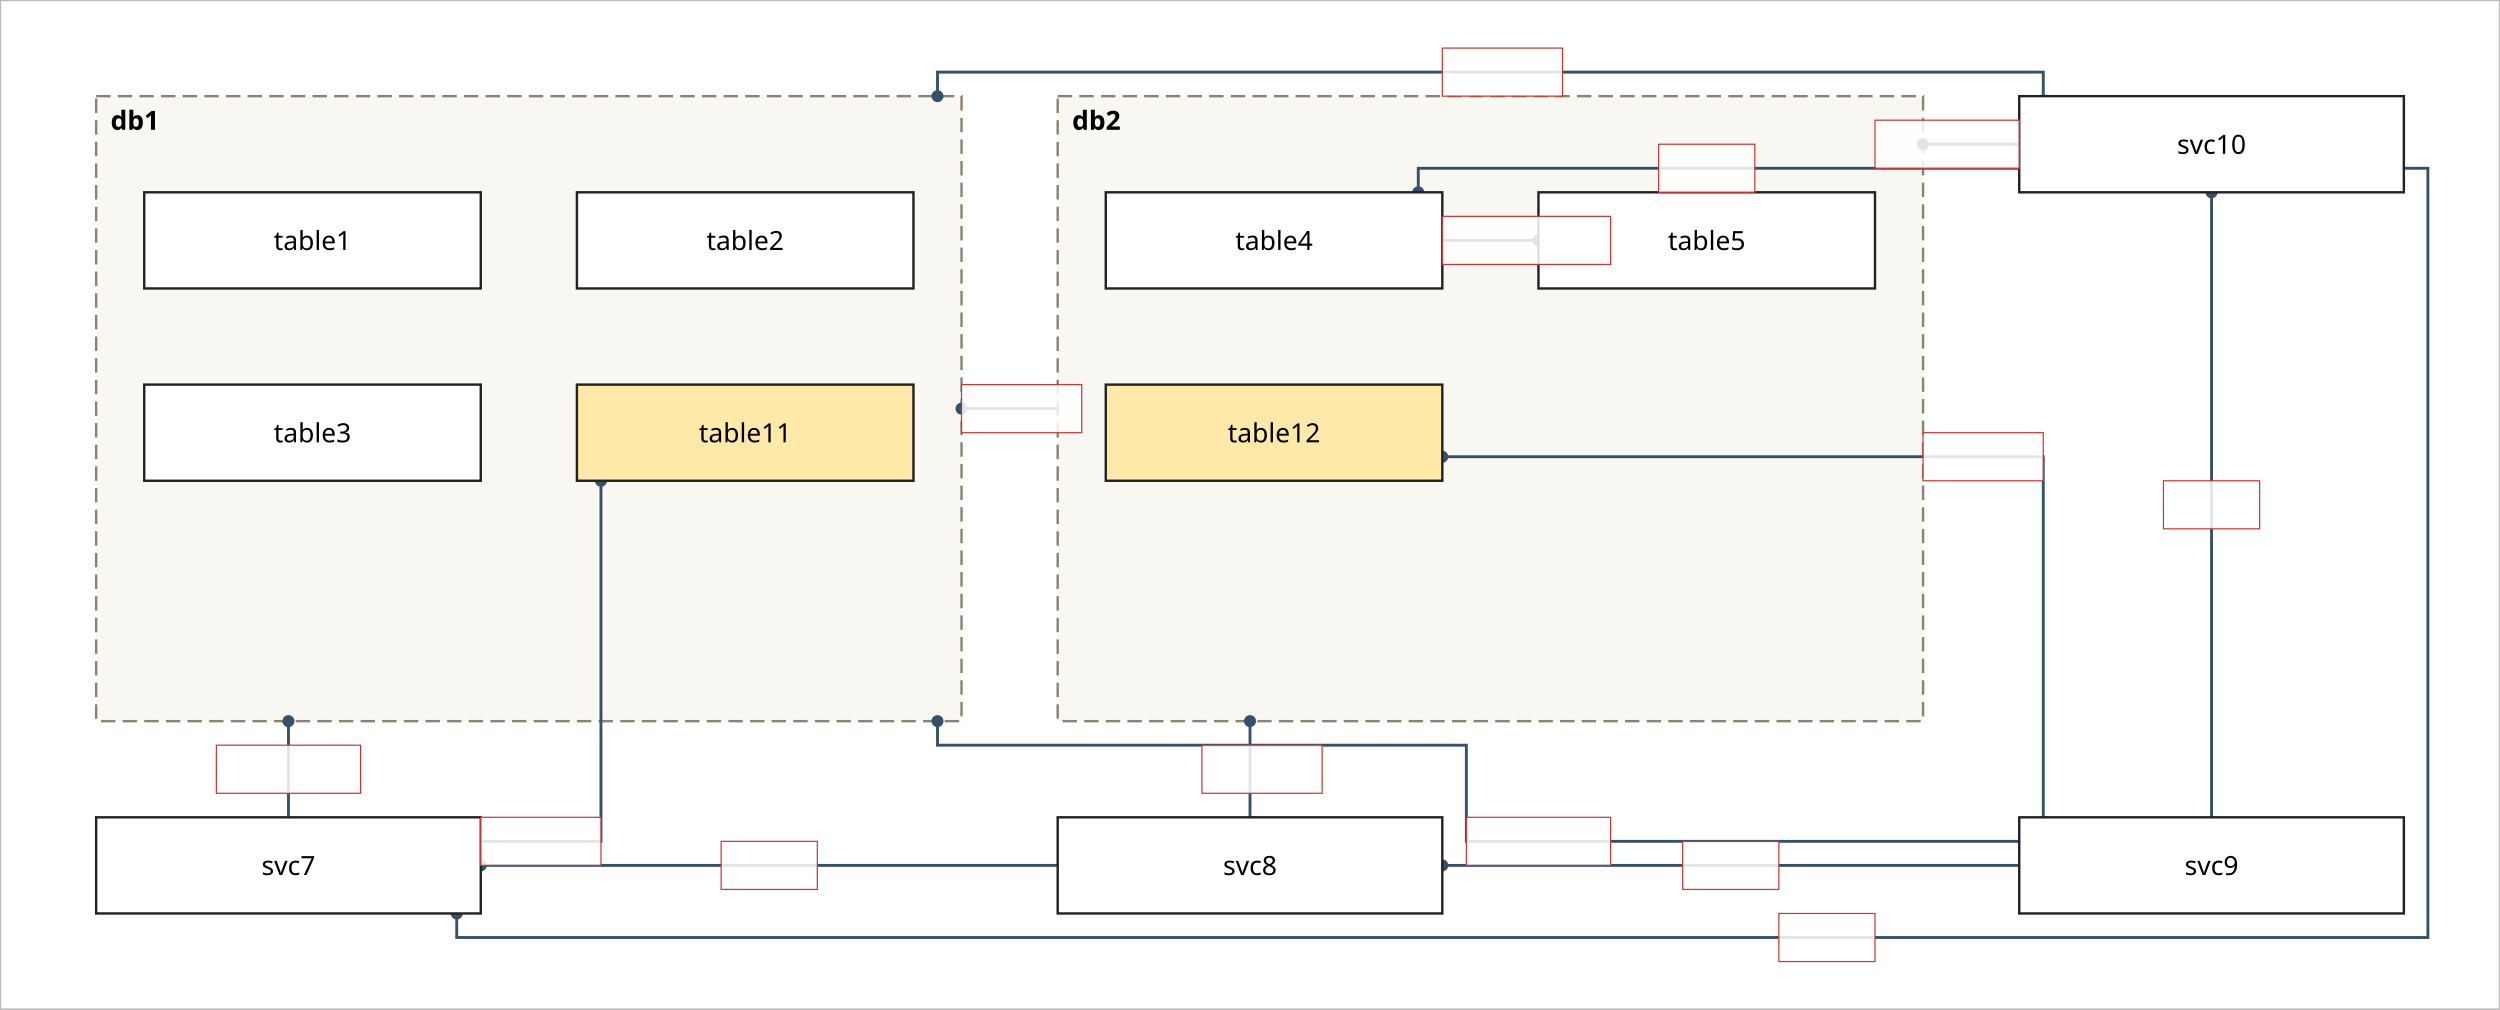
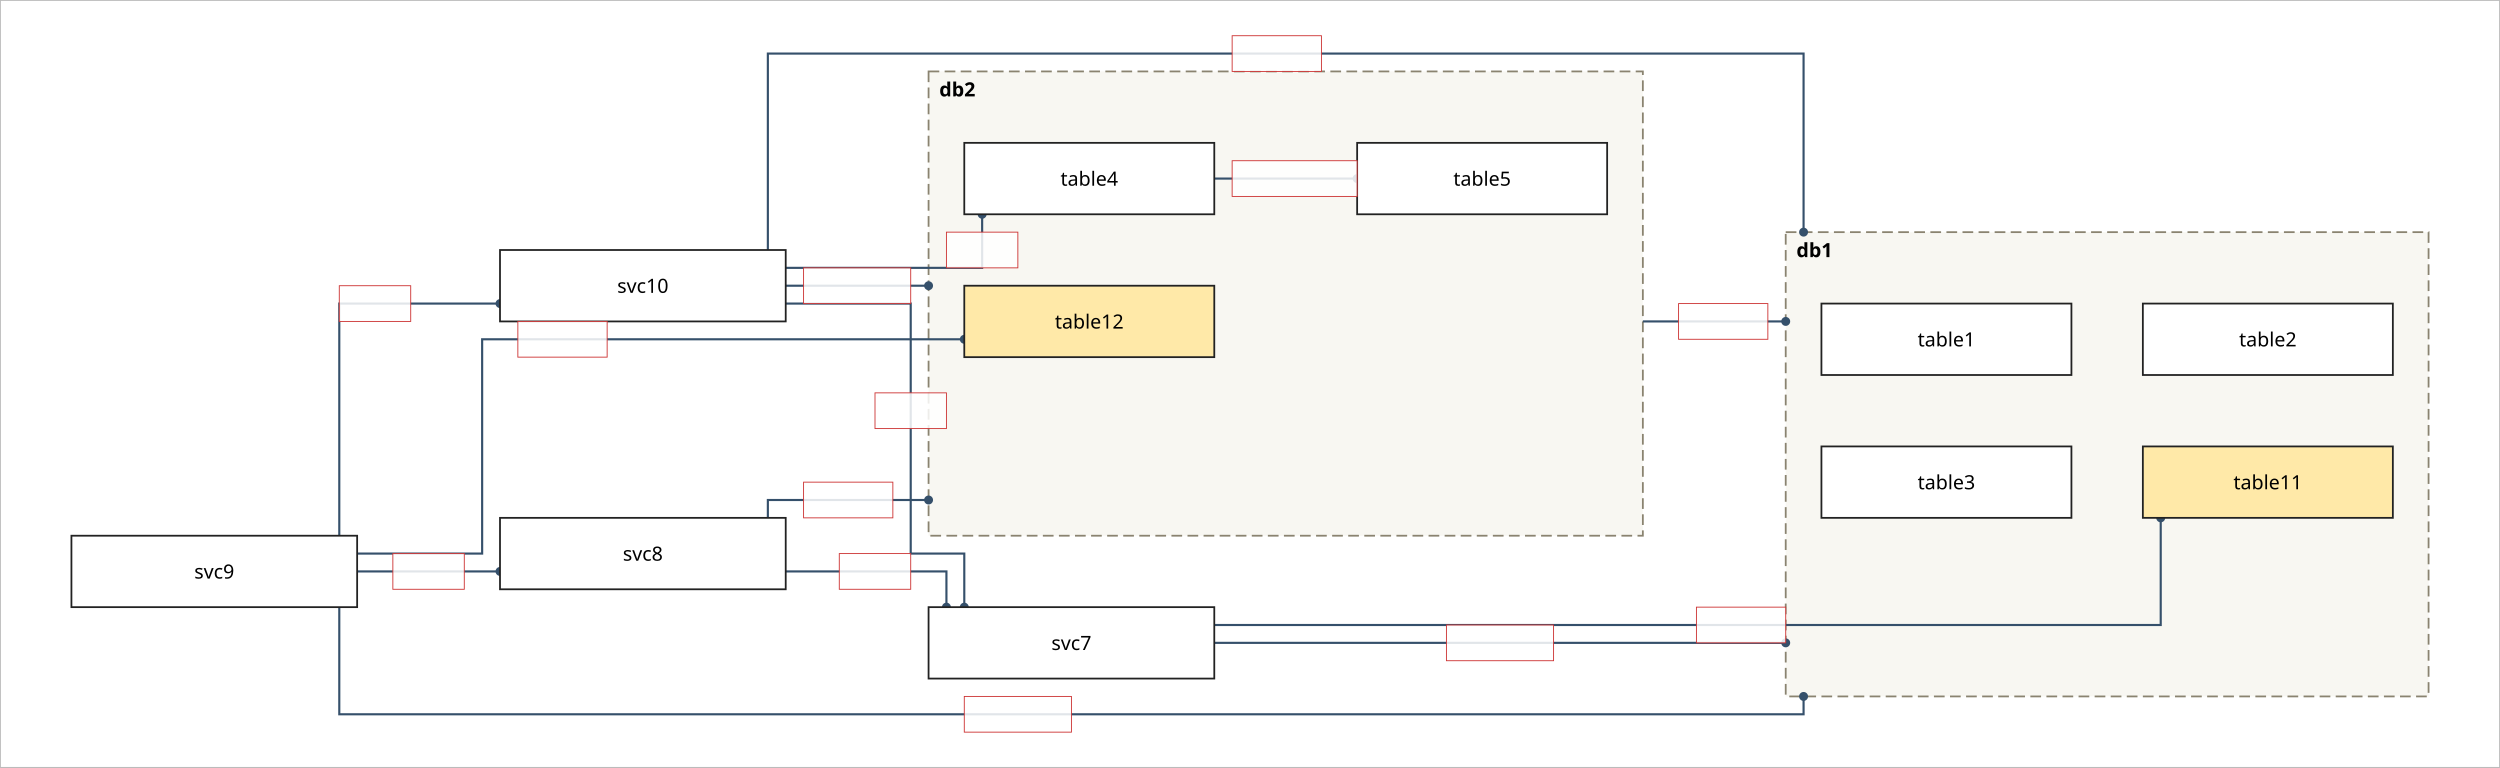
- <svg xmlns="http://www.w3.org/2000/svg" width="1040" height="420" viewBox="0 0 1040 420" font-family="sans-serif" font-size="11">
+ <svg xmlns="http://www.w3.org/2000/svg" width="1400" height="430" viewBox="0 0 1400 430" font-family="sans-serif" font-size="11">
  <rect width="100%" height="100%" fill="#fff" stroke="#bbb" />
-   <rect x="40" y="40" width="360" height="260" fill="#f3f1ea" fill-opacity="0.6" stroke="#8a8370" stroke-dasharray="6 3" />
-   <text x="46" y="54" font-weight="bold">db1</text>
-   <rect x="440" y="40" width="360" height="260" fill="#f3f1ea" fill-opacity="0.6" stroke="#8a8370" stroke-dasharray="6 3" />
-   <text x="446" y="54" font-weight="bold">db2</text>
-   <polyline points="600,100 640,100" fill="none" stroke="#35506b" stroke-width="1.2" />
-   <circle cx="640" cy="100" r="2.5" fill="#35506b" />
-   <polyline points="440,170 400,170" fill="none" stroke="#35506b" stroke-width="1.2" />
-   <circle cx="400" cy="170" r="2.5" fill="#35506b" />
-   <polyline points="850,40 850,30 390,30 390,40" fill="none" stroke="#35506b" stroke-width="1.2" />
-   <circle cx="390" cy="40" r="2.5" fill="#35506b" />
-   <polyline points="840,60 800,60" fill="none" stroke="#35506b" stroke-width="1.2" />
-   <circle cx="800" cy="60" r="2.5" fill="#35506b" />
-   <polyline points="840,70 590,70 590,80" fill="none" stroke="#35506b" stroke-width="1.2" />
-   <circle cx="590" cy="80" r="2.5" fill="#35506b" />
-   <polyline points="1000,70 1010,70 1010,390 190,390 190,380" fill="none" stroke="#35506b" stroke-width="1.2" />
-   <circle cx="190" cy="380" r="2.5" fill="#35506b" />
-   <polyline points="120,340 120,300" fill="none" stroke="#35506b" stroke-width="1.2" />
-   <circle cx="120" cy="300" r="2.5" fill="#35506b" />
-   <polyline points="200,350 250,350 250,200" fill="none" stroke="#35506b" stroke-width="1.2" />
-   <circle cx="250" cy="200" r="2.5" fill="#35506b" />
-   <polyline points="520,340 520,300" fill="none" stroke="#35506b" stroke-width="1.2" />
-   <circle cx="520" cy="300" r="2.5" fill="#35506b" />
-   <polyline points="440,360 200,360" fill="none" stroke="#35506b" stroke-width="1.2" />
-   <circle cx="200" cy="360" r="2.5" fill="#35506b" />
-   <polyline points="840,350 610,350 610,310 390,310 390,300" fill="none" stroke="#35506b" stroke-width="1.2" />
-   <circle cx="390" cy="300" r="2.5" fill="#35506b" />
-   <polyline points="850,340 850,190 600,190" fill="none" stroke="#35506b" stroke-width="1.2" />
-   <circle cx="600" cy="190" r="2.5" fill="#35506b" />
-   <polyline points="920,340 920,80" fill="none" stroke="#35506b" stroke-width="1.2" />
-   <circle cx="920" cy="80" r="2.5" fill="#35506b" />
-   <polyline points="840,360 600,360" fill="none" stroke="#35506b" stroke-width="1.2" />
-   <circle cx="600" cy="360" r="2.5" fill="#35506b" />
-   <rect x="60" y="80" width="140" height="40" fill="#fff" stroke="#222" />
-   <text x="130" y="104" text-anchor="middle">table1</text>
-   <rect x="240" y="160" width="140" height="40" fill="#ffe9a8" stroke="#222" />
-   <text x="310" y="184" text-anchor="middle">table11</text>
-   <rect x="240" y="80" width="140" height="40" fill="#fff" stroke="#222" />
-   <text x="310" y="104" text-anchor="middle">table2</text>
-   <rect x="60" y="160" width="140" height="40" fill="#fff" stroke="#222" />
-   <text x="130" y="184" text-anchor="middle">table3</text>
-   <rect x="460" y="160" width="140" height="40" fill="#ffe9a8" stroke="#222" />
-   <text x="530" y="184" text-anchor="middle">table12</text>
-   <rect x="460" y="80" width="140" height="40" fill="#fff" stroke="#222" />
-   <text x="530" y="104" text-anchor="middle">table4</text>
-   <rect x="640" y="80" width="140" height="40" fill="#fff" stroke="#222" />
-   <text x="710" y="104" text-anchor="middle">table5</text>
-   <rect x="840" y="40" width="160" height="40" fill="#fff" stroke="#222" />
-   <text x="920" y="64" text-anchor="middle">svc10</text>
-   <rect x="40" y="340" width="160" height="40" fill="#fff" stroke="#222" />
-   <text x="120" y="364" text-anchor="middle">svc7</text>
-   <rect x="440" y="340" width="160" height="40" fill="#fff" stroke="#222" />
-   <text x="520" y="364" text-anchor="middle">svc8</text>
-   <rect x="840" y="340" width="160" height="40" fill="#fff" stroke="#222" />
-   <text x="920" y="364" text-anchor="middle">svc9</text>
-   <rect x="600" y="90" width="70" height="20" fill="#fff" fill-opacity="0.85" stroke="#c33" stroke-width="0.5" />
-   <rect x="400" y="160" width="50" height="20" fill="#fff" fill-opacity="0.85" stroke="#c33" stroke-width="0.5" />
-   <rect x="600" y="20" width="50" height="20" fill="#fff" fill-opacity="0.85" stroke="#c33" stroke-width="0.5" />
-   <rect x="780" y="50" width="60" height="20" fill="#fff" fill-opacity="0.85" stroke="#c33" stroke-width="0.5" />
-   <rect x="690" y="60" width="40" height="20" fill="#fff" fill-opacity="0.85" stroke="#c33" stroke-width="0.5" />
-   <rect x="740" y="380" width="40" height="20" fill="#fff" fill-opacity="0.85" stroke="#c33" stroke-width="0.5" />
-   <rect x="90" y="310" width="60" height="20" fill="#fff" fill-opacity="0.85" stroke="#c33" stroke-width="0.5" />
-   <rect x="200" y="340" width="50" height="20" fill="#fff" fill-opacity="0.85" stroke="#c33" stroke-width="0.5" />
-   <rect x="500" y="310" width="50" height="20" fill="#fff" fill-opacity="0.85" stroke="#c33" stroke-width="0.5" />
-   <rect x="300" y="350" width="40" height="20" fill="#fff" fill-opacity="0.85" stroke="#c33" stroke-width="0.5" />
-   <rect x="610" y="340" width="60" height="20" fill="#fff" fill-opacity="0.85" stroke="#c33" stroke-width="0.5" />
-   <rect x="800" y="180" width="50" height="20" fill="#fff" fill-opacity="0.85" stroke="#c33" stroke-width="0.5" />
-   <rect x="900" y="200" width="40" height="20" fill="#fff" fill-opacity="0.85" stroke="#c33" stroke-width="0.5" />
-   <rect x="700" y="350" width="40" height="20" fill="#fff" fill-opacity="0.85" stroke="#c33" stroke-width="0.5" />
+   <rect x="1000" y="130" width="360" height="260" fill="#f3f1ea" fill-opacity="0.6" stroke="#8a8370" stroke-dasharray="6 3" />
+   <text x="1006" y="144" font-weight="bold">db1</text>
+   <rect x="520" y="40" width="400" height="260" fill="#f3f1ea" fill-opacity="0.6" stroke="#8a8370" stroke-dasharray="6 3" />
+   <text x="526" y="54" font-weight="bold">db2</text>
+   <polyline points="680,100 760,100" fill="none" stroke="#35506b" stroke-width="1.2" />
+   <circle cx="760" cy="100" r="2.5" fill="#35506b" />
+   <polyline points="920,180 1000,180" fill="none" stroke="#35506b" stroke-width="1.2" />
+   <circle cx="1000" cy="180" r="2.5" fill="#35506b" />
+   <polyline points="430,140 430,30 1010,30 1010,130" fill="none" stroke="#35506b" stroke-width="1.2" />
+   <circle cx="1010" cy="130" r="2.5" fill="#35506b" />
+   <polyline points="440,160 520,160" fill="none" stroke="#35506b" stroke-width="1.2" />
+   <circle cx="520" cy="160" r="2.5" fill="#35506b" />
+   <polyline points="440,150 550,150 550,120" fill="none" stroke="#35506b" stroke-width="1.2" />
+   <circle cx="550" cy="120" r="2.5" fill="#35506b" />
+   <polyline points="440,170 510,170 510,310 540,310 540,340" fill="none" stroke="#35506b" stroke-width="1.2" />
+   <circle cx="540" cy="340" r="2.5" fill="#35506b" />
+   <polyline points="680,360 1000,360" fill="none" stroke="#35506b" stroke-width="1.2" />
+   <circle cx="1000" cy="360" r="2.5" fill="#35506b" />
+   <polyline points="680,350 1210,350 1210,290" fill="none" stroke="#35506b" stroke-width="1.2" />
+   <circle cx="1210" cy="290" r="2.5" fill="#35506b" />
+   <polyline points="430,290 430,280 520,280" fill="none" stroke="#35506b" stroke-width="1.2" />
+   <circle cx="520" cy="280" r="2.5" fill="#35506b" />
+   <polyline points="440,320 530,320 530,340" fill="none" stroke="#35506b" stroke-width="1.2" />
+   <circle cx="530" cy="340" r="2.5" fill="#35506b" />
+   <polyline points="190,340 190,400 1010,400 1010,390" fill="none" stroke="#35506b" stroke-width="1.2" />
+   <circle cx="1010" cy="390" r="2.5" fill="#35506b" />
+   <polyline points="200,310 270,310 270,190 540,190" fill="none" stroke="#35506b" stroke-width="1.2" />
+   <circle cx="540" cy="190" r="2.5" fill="#35506b" />
+   <polyline points="190,300 190,170 280,170" fill="none" stroke="#35506b" stroke-width="1.2" />
+   <circle cx="280" cy="170" r="2.5" fill="#35506b" />
+   <polyline points="200,320 280,320" fill="none" stroke="#35506b" stroke-width="1.2" />
+   <circle cx="280" cy="320" r="2.5" fill="#35506b" />
+   <rect x="1020" y="170" width="140" height="40" fill="#fff" stroke="#222" />
+   <text x="1090" y="194" text-anchor="middle">table1</text>
+   <rect x="1200" y="250" width="140" height="40" fill="#ffe9a8" stroke="#222" />
+   <text x="1270" y="274" text-anchor="middle">table11</text>
+   <rect x="1200" y="170" width="140" height="40" fill="#fff" stroke="#222" />
+   <text x="1270" y="194" text-anchor="middle">table2</text>
+   <rect x="1020" y="250" width="140" height="40" fill="#fff" stroke="#222" />
+   <text x="1090" y="274" text-anchor="middle">table3</text>
+   <rect x="540" y="160" width="140" height="40" fill="#ffe9a8" stroke="#222" />
+   <text x="610" y="184" text-anchor="middle">table12</text>
+   <rect x="540" y="80" width="140" height="40" fill="#fff" stroke="#222" />
+   <text x="610" y="104" text-anchor="middle">table4</text>
+   <rect x="760" y="80" width="140" height="40" fill="#fff" stroke="#222" />
+   <text x="830" y="104" text-anchor="middle">table5</text>
+   <rect x="280" y="140" width="160" height="40" fill="#fff" stroke="#222" />
+   <text x="360" y="164" text-anchor="middle">svc10</text>
+   <rect x="520" y="340" width="160" height="40" fill="#fff" stroke="#222" />
+   <text x="600" y="364" text-anchor="middle">svc7</text>
+   <rect x="280" y="290" width="160" height="40" fill="#fff" stroke="#222" />
+   <text x="360" y="314" text-anchor="middle">svc8</text>
+   <rect x="40" y="300" width="160" height="40" fill="#fff" stroke="#222" />
+   <text x="120" y="324" text-anchor="middle">svc9</text>
+   <rect x="690" y="90" width="70" height="20" fill="#fff" fill-opacity="0.85" stroke="#c33" stroke-width="0.5" />
+   <rect x="940" y="170" width="50" height="20" fill="#fff" fill-opacity="0.85" stroke="#c33" stroke-width="0.5" />
+   <rect x="690" y="20" width="50" height="20" fill="#fff" fill-opacity="0.85" stroke="#c33" stroke-width="0.5" />
+   <rect x="450" y="150" width="60" height="20" fill="#fff" fill-opacity="0.85" stroke="#c33" stroke-width="0.5" />
+   <rect x="530" y="130" width="40" height="20" fill="#fff" fill-opacity="0.85" stroke="#c33" stroke-width="0.5" />
+   <rect x="490" y="220" width="40" height="20" fill="#fff" fill-opacity="0.85" stroke="#c33" stroke-width="0.5" />
+   <rect x="810" y="350" width="60" height="20" fill="#fff" fill-opacity="0.85" stroke="#c33" stroke-width="0.5" />
+   <rect x="950" y="340" width="50" height="20" fill="#fff" fill-opacity="0.85" stroke="#c33" stroke-width="0.5" />
+   <rect x="450" y="270" width="50" height="20" fill="#fff" fill-opacity="0.85" stroke="#c33" stroke-width="0.5" />
+   <rect x="470" y="310" width="40" height="20" fill="#fff" fill-opacity="0.85" stroke="#c33" stroke-width="0.5" />
+   <rect x="540" y="390" width="60" height="20" fill="#fff" fill-opacity="0.85" stroke="#c33" stroke-width="0.5" />
+   <rect x="290" y="180" width="50" height="20" fill="#fff" fill-opacity="0.85" stroke="#c33" stroke-width="0.5" />
+   <rect x="190" y="160" width="40" height="20" fill="#fff" fill-opacity="0.85" stroke="#c33" stroke-width="0.5" />
+   <rect x="220" y="310" width="40" height="20" fill="#fff" fill-opacity="0.85" stroke="#c33" stroke-width="0.5" />
</svg>
